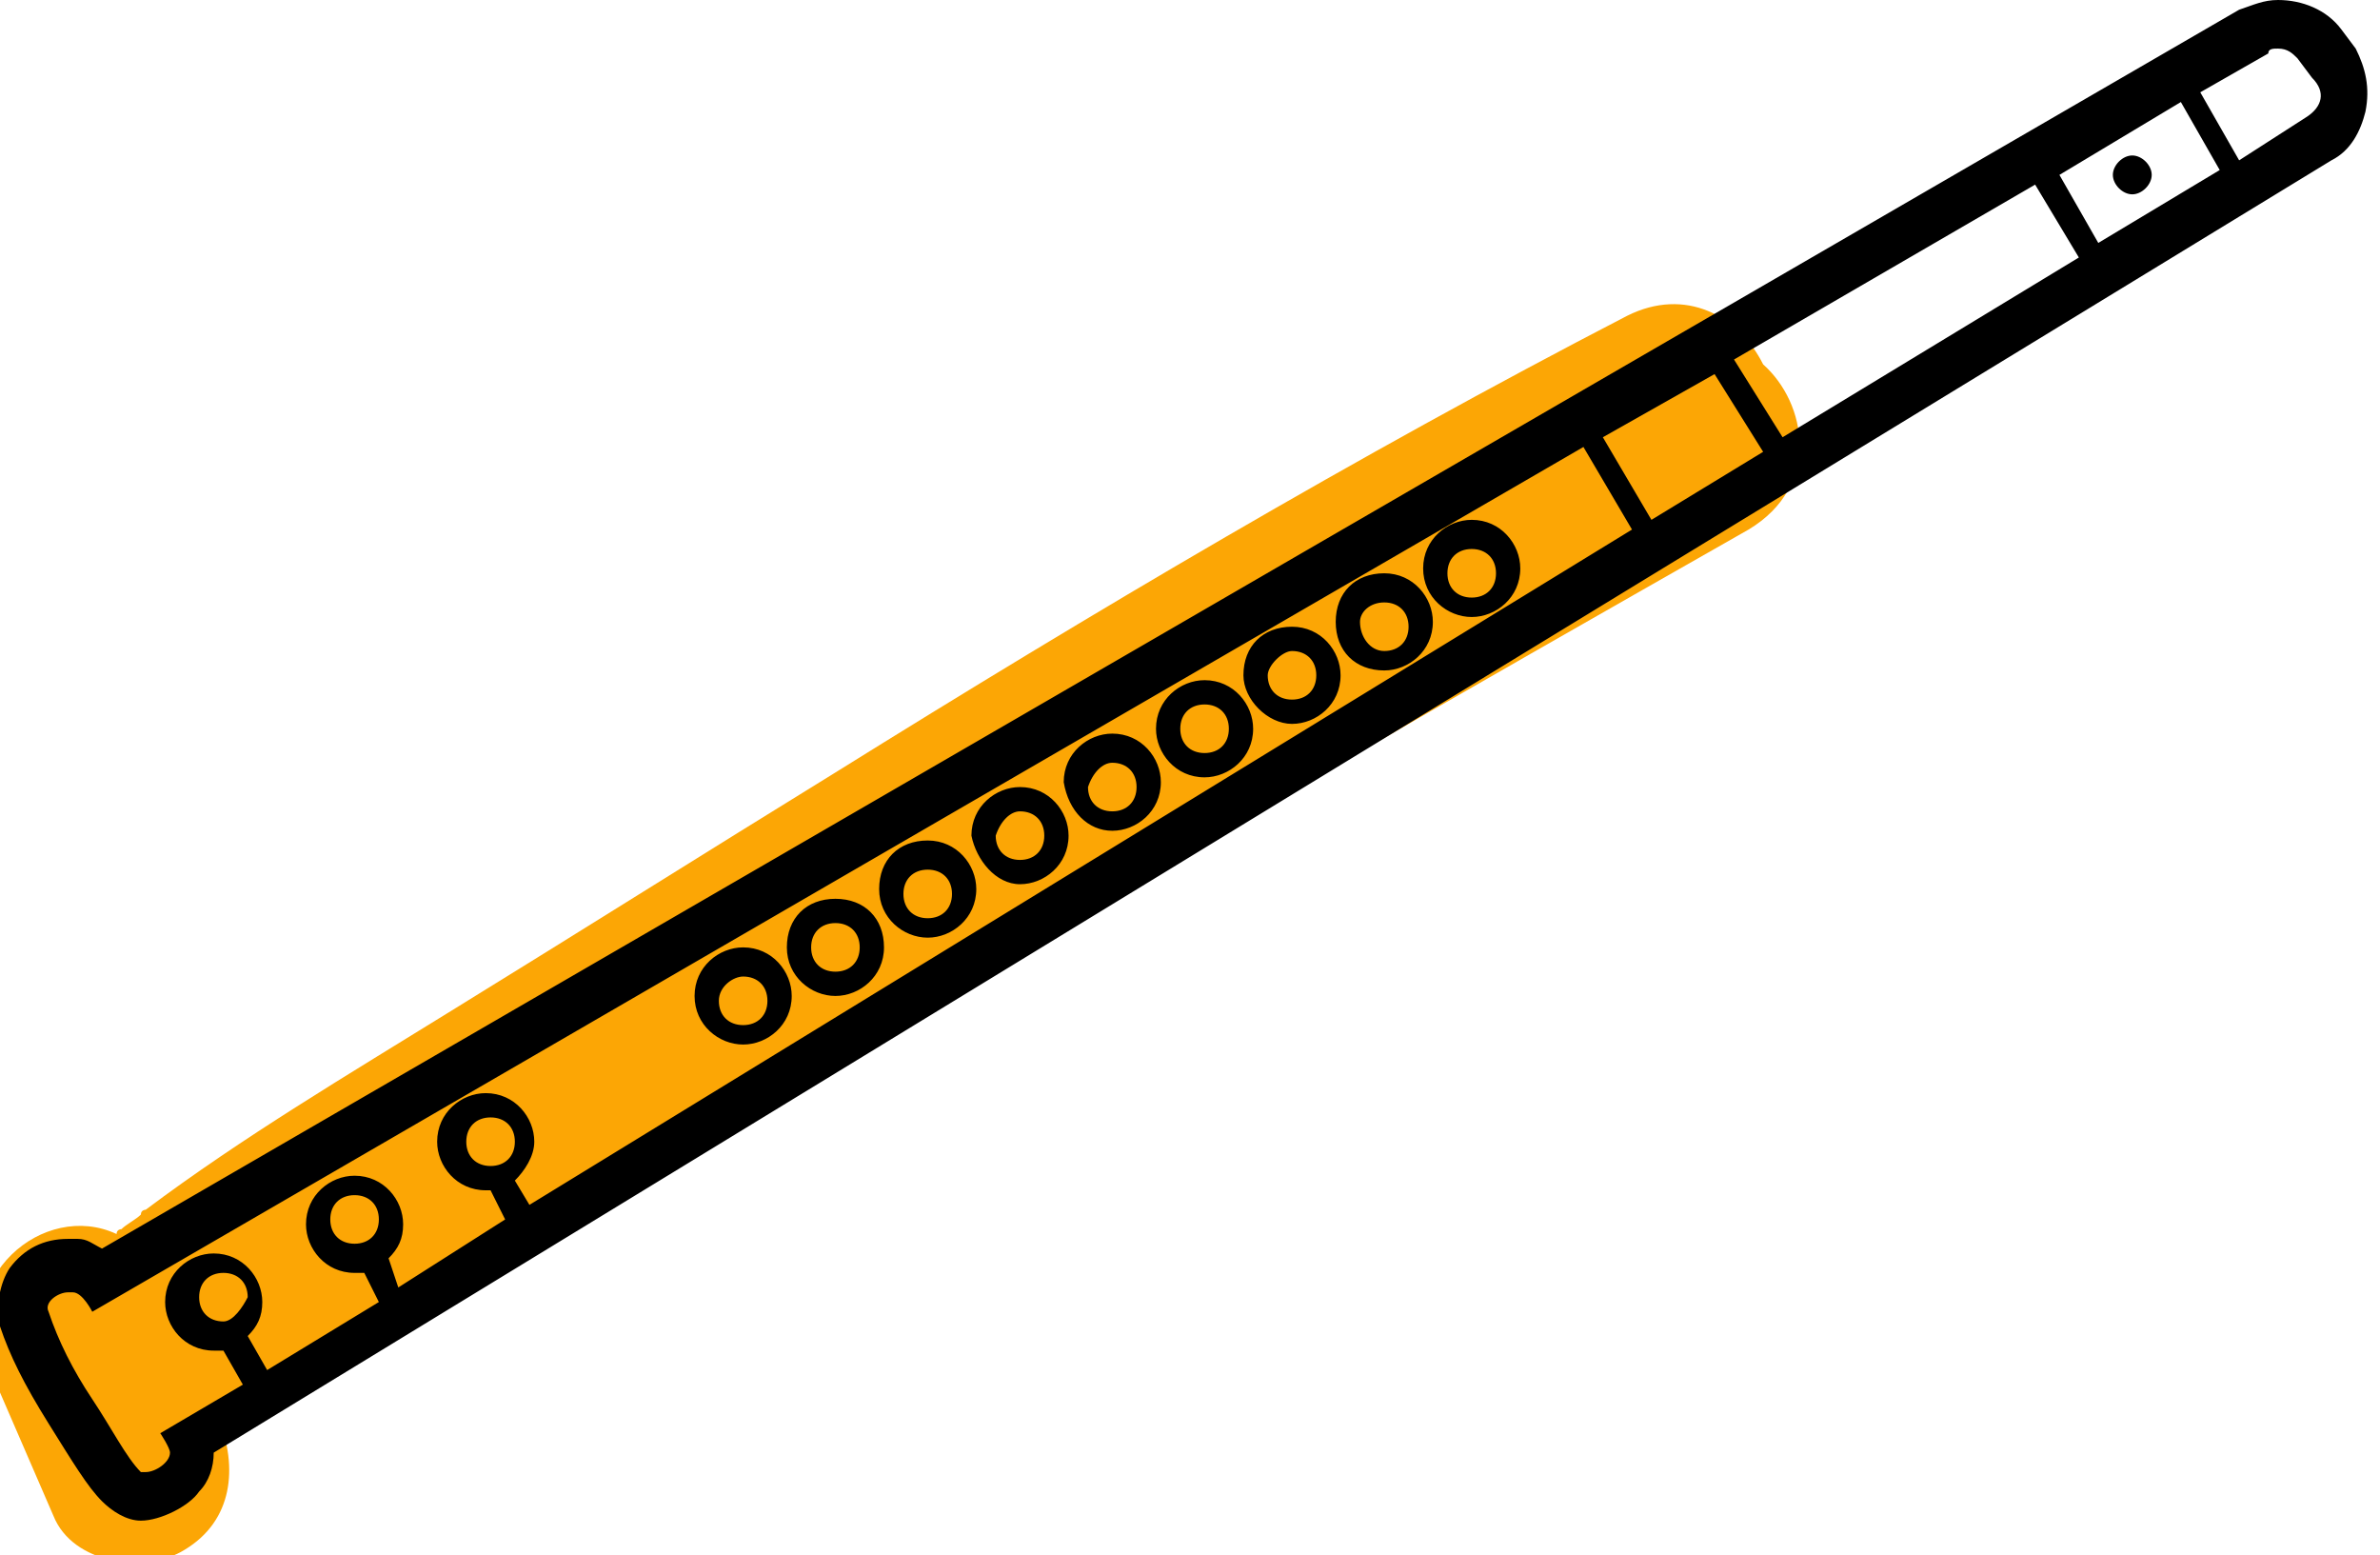
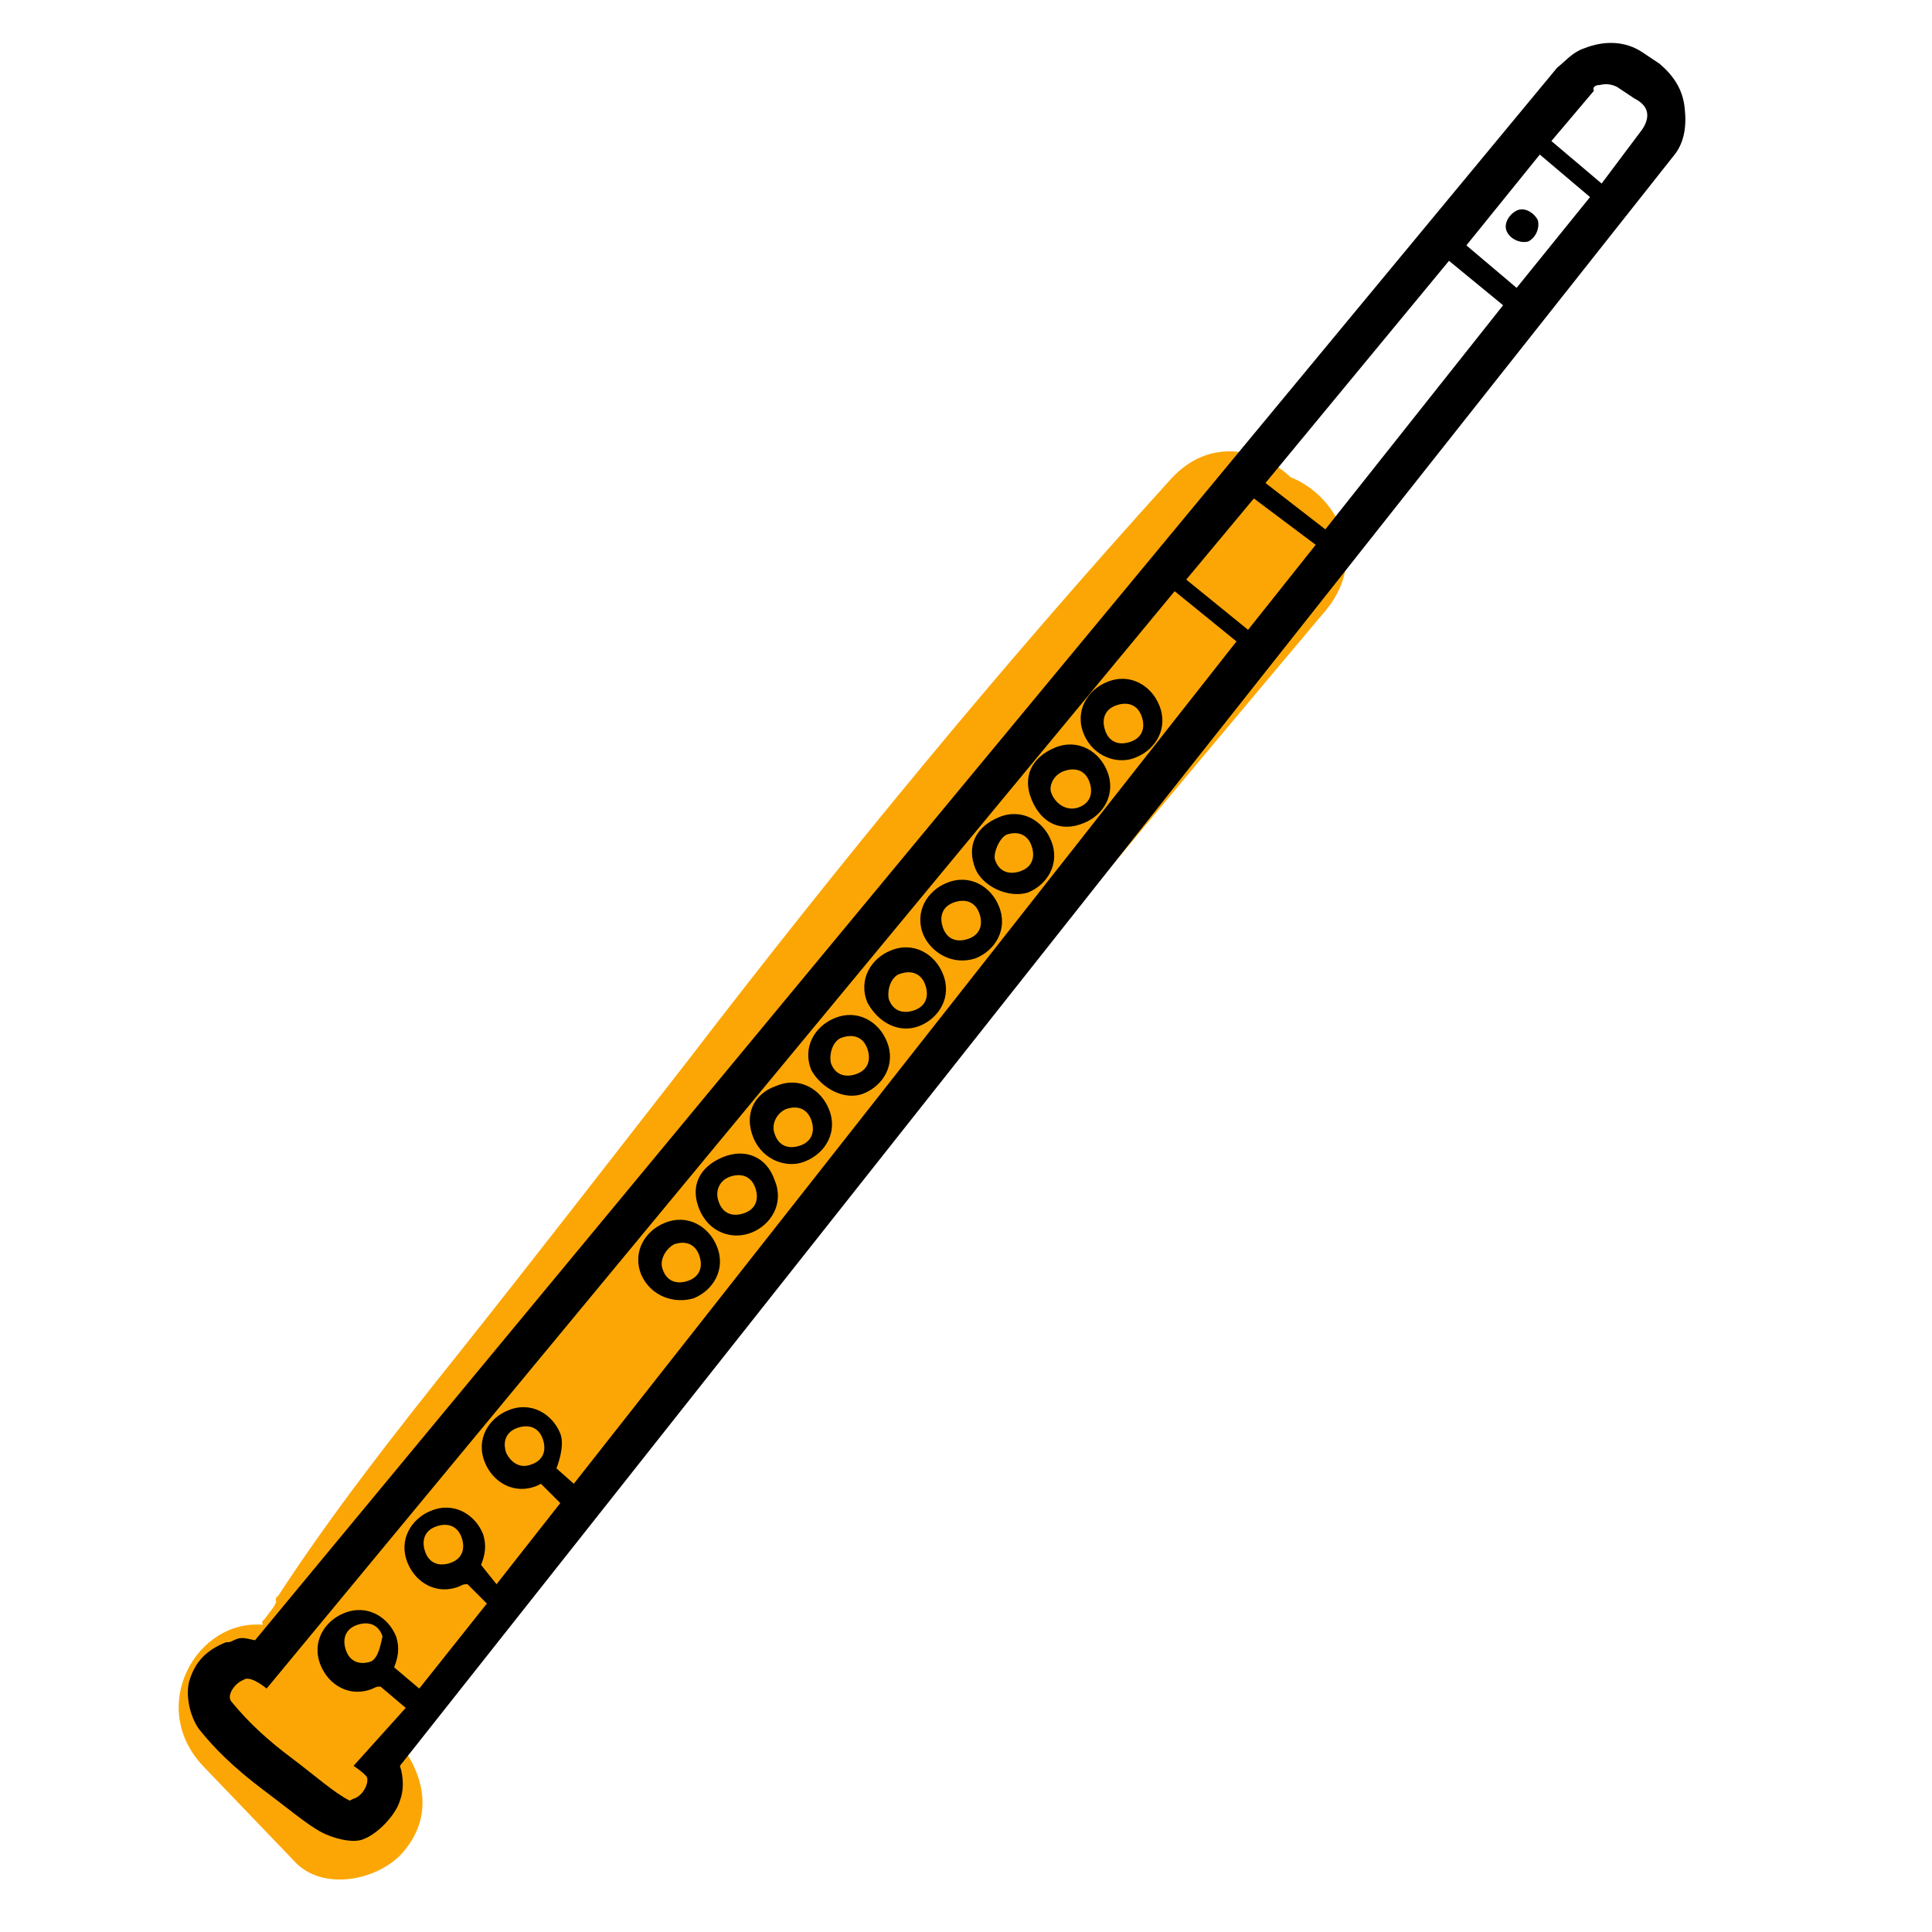
- <svg xmlns="http://www.w3.org/2000/svg" version="1.1" x="0px" y="0px" viewBox="0 0 49 32" style="enable-background:new 0 0 49 32;" xml:space="preserve">
+ <svg xmlns="http://www.w3.org/2000/svg" version="1.1" id="Layer_1" x="0px" y="0px" viewBox="0 0 100 100" style="enable-background:new 0 0 100 100;" xml:space="preserve">
  <style type="text/css">
	.st0{fill:#FCA605;}
</style>
  <g id="colour">
-     <path class="st0" d="M36.3,7.5c-0.5-1-1.6-1.6-2.8-1c-5.6,2.9-11,6.1-16.3,9.4c-2.6,1.6-5.3,3.3-7.9,4.9C7.2,22.1,5,23.4,3,24.9   c0,0-0.1,0-0.1,0.1c-0.1,0.1-0.3,0.2-0.4,0.3c0,0,0,0,0,0c0,0,0,0,0,0c0,0-0.1,0-0.1,0.1c-1.5-0.7-3.4,0.9-2.6,2.8l1.3,3   c0.4,1,1.9,1.2,2.7,0.7c1-0.6,1.1-1.7,0.7-2.7c0-0.1,0-0.1-0.1-0.2c5.1-2,9.6-5.1,14.3-8c5.7-3.5,11.5-6.8,17.3-10.1   C37.5,10,37.2,8.3,36.3,7.5z" />
+     <path class="st0" d="M66.8,24.7c-1.7-1.6-4.3-2-6.2,0.1c-8.8,9.7-17.1,19.8-25,30.1c-3.9,5-8,10.3-11.9,15.2   c-3.2,4-6.5,8.2-9.3,12.5c0,0-0.2,0.1-0.1,0.3c-0.1,0.3-0.4,0.6-0.6,0.9l0,0l0,0c0,0-0.2,0.1-0.1,0.3c-3.4-0.3-6,4.2-3.1,7.3   l4.7,4.9c1.5,1.7,4.6,1,5.8-0.6c1.5-1.9,0.9-4.1-0.6-5.8c-0.1-0.2-0.1-0.2-0.3-0.3c8.5-7.6,15-16.9,22.1-25.9   c8.6-10.9,17.5-21.5,26.5-32.2C70.9,28.7,69.1,25.6,66.8,24.7z" />
  </g>
-   <g id="Layer_1">
-     <path d="M48.5,1l-0.3-0.4C47.9,0.2,47.4,0,46.9,0c-0.3,0-0.5,0.1-0.8,0.2l-44,25.5c-0.2-0.1-0.3-0.2-0.5-0.2c-0.1,0-0.1,0-0.2,0   c-0.5,0-0.9,0.2-1.2,0.6c-0.2,0.3-0.3,0.8-0.2,1.2c0.2,0.6,0.5,1.2,1,2c0.5,0.8,0.8,1.3,1.1,1.6c0.2,0.2,0.5,0.4,0.8,0.4   c0.4,0,1-0.3,1.2-0.6c0.2-0.2,0.3-0.5,0.3-0.8L48,3.3c0.4-0.2,0.6-0.6,0.7-1C48.8,1.8,48.7,1.4,48.5,1z M35.7,7.4l6.2-3.6l0.9,1.5   L36.7,9L35.7,7.4z M36.3,9.3L34,10.7L33,9l2.3-1.3L36.3,9.3z M42.4,3.6l2.5-1.5l0.8,1.4L43.2,5L42.4,3.6z M3.3,29.5   c0,0,0.2,0.3,0.2,0.4c0,0.2-0.3,0.4-0.5,0.4c0,0-0.1,0-0.1,0c-0.3-0.3-0.6-0.9-1-1.5c-0.4-0.6-0.7-1.2-0.9-1.8   c-0.1-0.2,0.2-0.4,0.4-0.4c0,0,0,0,0.1,0c0.2,0,0.4,0.4,0.4,0.4L32.6,9.2l1,1.7L10.9,24.8l-0.3-0.5c0.2-0.2,0.4-0.5,0.4-0.8   c0-0.5-0.4-1-1-1c-0.5,0-1,0.4-1,1c0,0.5,0.4,1,1,1c0,0,0.1,0,0.1,0l0.3,0.6l-2.2,1.4L8,25.9c0.2-0.2,0.3-0.4,0.3-0.7   c0-0.5-0.4-1-1-1c-0.5,0-1,0.4-1,1c0,0.5,0.4,1,1,1c0.1,0,0.1,0,0.2,0l0.3,0.6l-2.3,1.4l-0.4-0.7c0.2-0.2,0.3-0.4,0.3-0.7   c0-0.5-0.4-1-1-1c-0.5,0-1,0.4-1,1c0,0.5,0.4,1,1,1c0.1,0,0.1,0,0.2,0l0.4,0.7L3.3,29.5z M9.6,23.5c0-0.3,0.2-0.5,0.5-0.5   c0.3,0,0.5,0.2,0.5,0.5c0,0.3-0.2,0.5-0.5,0.5C9.8,24,9.6,23.8,9.6,23.5z M7.3,25.6c-0.3,0-0.5-0.2-0.5-0.5c0-0.3,0.2-0.5,0.5-0.5   c0.3,0,0.5,0.2,0.5,0.5C7.8,25.4,7.6,25.6,7.3,25.6z M4.6,27.2c-0.3,0-0.5-0.2-0.5-0.5c0-0.3,0.2-0.5,0.5-0.5   c0.3,0,0.5,0.2,0.5,0.5C5,26.9,4.8,27.2,4.6,27.2z M47.5,2.4l-1.4,0.9l-0.8-1.4l1.4-0.8C46.7,1,46.8,1,46.9,1   c0.2,0,0.3,0.1,0.4,0.2l0.3,0.4C47.9,1.9,47.8,2.2,47.5,2.4z M15.3,21.5c0.5,0,1-0.4,1-1c0-0.5-0.4-1-1-1c-0.5,0-1,0.4-1,1   C14.3,21.1,14.8,21.5,15.3,21.5z M15.3,20.1c0.3,0,0.5,0.2,0.5,0.5c0,0.3-0.2,0.5-0.5,0.5c-0.3,0-0.5-0.2-0.5-0.5   C14.8,20.3,15.1,20.1,15.3,20.1z M19.1,19.3c0.5,0,1-0.4,1-1c0-0.5-0.4-1-1-1s-1,0.4-1,1C18.1,18.9,18.6,19.3,19.1,19.3z    M19.1,17.9c0.3,0,0.5,0.2,0.5,0.5s-0.2,0.5-0.5,0.5c-0.3,0-0.5-0.2-0.5-0.5S18.8,17.9,19.1,17.9z M21,18.2c0.5,0,1-0.4,1-1   c0-0.5-0.4-1-1-1c-0.5,0-1,0.4-1,1C20.1,17.7,20.5,18.2,21,18.2z M21,16.7c0.3,0,0.5,0.2,0.5,0.5c0,0.3-0.2,0.5-0.5,0.5   c-0.3,0-0.5-0.2-0.5-0.5C20.6,16.9,20.8,16.7,21,16.7z M22.9,17.1c0.5,0,1-0.4,1-1c0-0.5-0.4-1-1-1c-0.5,0-1,0.4-1,1   C22,16.7,22.4,17.1,22.9,17.1z M22.9,15.7c0.3,0,0.5,0.2,0.5,0.5c0,0.3-0.2,0.5-0.5,0.5c-0.3,0-0.5-0.2-0.5-0.5   C22.5,15.9,22.7,15.7,22.9,15.7z M24.8,16c0.5,0,1-0.4,1-1c0-0.5-0.4-1-1-1c-0.5,0-1,0.4-1,1C23.8,15.5,24.2,16,24.8,16z    M24.8,14.5c0.3,0,0.5,0.2,0.5,0.5c0,0.3-0.2,0.5-0.5,0.5c-0.3,0-0.5-0.2-0.5-0.5C24.3,14.7,24.5,14.5,24.8,14.5z M26.6,14.9   c0.5,0,1-0.4,1-1c0-0.5-0.4-1-1-1s-1,0.4-1,1C25.6,14.4,26.1,14.9,26.6,14.9z M26.6,13.4c0.3,0,0.5,0.2,0.5,0.5   c0,0.3-0.2,0.5-0.5,0.5c-0.3,0-0.5-0.2-0.5-0.5C26.1,13.7,26.4,13.4,26.6,13.4z M28.5,13.8c0.5,0,1-0.4,1-1c0-0.5-0.4-1-1-1   s-1,0.4-1,1C27.5,13.4,27.9,13.8,28.5,13.8z M28.5,12.4c0.3,0,0.5,0.2,0.5,0.5c0,0.3-0.2,0.5-0.5,0.5S28,13.1,28,12.8   C28,12.6,28.2,12.4,28.5,12.4z M30.3,12.7c0.5,0,1-0.4,1-1c0-0.5-0.4-1-1-1c-0.5,0-1,0.4-1,1C29.3,12.3,29.8,12.7,30.3,12.7z    M30.3,11.3c0.3,0,0.5,0.2,0.5,0.5c0,0.3-0.2,0.5-0.5,0.5c-0.3,0-0.5-0.2-0.5-0.5C29.8,11.5,30,11.3,30.3,11.3z M17.2,20.5   c0.5,0,1-0.4,1-1s-0.4-1-1-1s-1,0.4-1,1S16.7,20.5,17.2,20.5z M17.2,19c0.3,0,0.5,0.2,0.5,0.5c0,0.3-0.2,0.5-0.5,0.5   s-0.5-0.2-0.5-0.5C16.7,19.2,16.9,19,17.2,19z M44.3,3.6c0,0.2-0.2,0.4-0.4,0.4c-0.2,0-0.4-0.2-0.4-0.4s0.2-0.4,0.4-0.4   C44.1,3.2,44.3,3.4,44.3,3.6z" />
+   <g id="Layer_1_1_">
+     <path d="M85.9,3.3L85,2.7c-0.9-0.6-2-0.6-3-0.2c-0.6,0.2-0.9,0.6-1.4,1L13.2,84.9c-0.5-0.1-0.7-0.2-1.1,0c-0.2,0.1-0.2,0.1-0.4,0.1   c-1,0.4-1.6,1-1.9,2c-0.2,0.7,0,1.8,0.5,2.5c0.8,1,1.8,2,3.4,3.2c1.6,1.2,2.5,2,3.3,2.3c0.5,0.2,1.3,0.4,1.8,0.2   c0.8-0.3,1.7-1.3,1.9-2c0.2-0.5,0.2-1.2,0-1.8L86.6,8.1c0.6-0.7,0.7-1.6,0.6-2.5C87.1,4.6,86.6,3.9,85.9,3.3z M65.5,25L75,13.5   l2.8,2.3l-9.2,11.6L65.5,25z M68.1,28.2l-3.5,4.4L61.4,30l3.5-4.2L68.1,28.2z M75.9,12.7L79.7,8l2.6,2.2l-3.8,4.7L75.9,12.7z    M18.3,91.4c0,0,0.6,0.4,0.7,0.6c0.1,0.4-0.3,1-0.7,1.1l-0.2,0.1c-0.8-0.4-1.8-1.3-3-2.2s-2.2-1.8-3.1-2.9   c-0.3-0.3,0.1-0.9,0.5-1.1c0,0,0,0,0.2-0.1c0.4-0.1,1.1,0.5,1.1,0.5l47-56.8l3.2,2.6L29.7,76.8L28.8,76c0.2-0.5,0.4-1.3,0.2-1.8   c-0.4-1-1.5-1.7-2.7-1.2c-1,0.4-1.7,1.5-1.2,2.7c0.4,1,1.5,1.7,2.7,1.2l0.2-0.1l1,1L25.7,82l-0.8-1c0.2-0.5,0.3-1,0.1-1.6   c-0.4-1-1.5-1.7-2.7-1.2c-1,0.4-1.7,1.5-1.2,2.7c0.4,1,1.5,1.7,2.7,1.2c0.2-0.1,0.2-0.1,0.4-0.1l1,1l-3.5,4.4l-1.3-1.1   c0.2-0.5,0.3-1,0.1-1.6c-0.4-1-1.5-1.7-2.7-1.2c-1,0.4-1.7,1.5-1.2,2.7c0.4,1,1.5,1.7,2.7,1.2c0.2-0.1,0.2-0.1,0.4-0.1l1.3,1.1   L18.3,91.4z M26.2,75.2c-0.2-0.6,0-1.1,0.6-1.3c0.6-0.2,1.1,0,1.3,0.6c0.2,0.6,0,1.1-0.6,1.3C27,76,26.5,75.8,26.2,75.2z    M23.3,80.9c-0.6,0.2-1.1,0-1.3-0.6c-0.2-0.6,0-1.1,0.6-1.3c0.6-0.2,1.1,0,1.3,0.6C24.1,80.2,23.9,80.7,23.3,80.9z M19.2,86   c-0.6,0.2-1.1,0-1.3-0.6c-0.2-0.6,0-1.1,0.6-1.3c0.6-0.2,1.1,0,1.3,0.6C19.7,85.1,19.6,85.8,19.2,86z M85,6.7l-2.1,2.8l-2.6-2.2   l2.2-2.6c-0.1-0.2,0.1-0.3,0.3-0.3c0.4-0.1,0.7,0,0.9,0.1l0.9,0.6C85.4,5.5,85.4,6.1,85,6.7z M35.9,67.2c1-0.4,1.7-1.5,1.2-2.7   c-0.4-1-1.5-1.7-2.7-1.2c-1,0.4-1.7,1.5-1.2,2.7C33.7,67.1,34.9,67.5,35.9,67.2z M34.9,64.4c0.6-0.2,1.1,0,1.3,0.6   c0.2,0.6,0,1.1-0.6,1.3s-1.1,0-1.3-0.6C34.1,65.2,34.5,64.6,34.9,64.4z M41.7,60.1c1-0.4,1.7-1.5,1.2-2.7c-0.4-1-1.5-1.7-2.7-1.2   c-1.2,0.4-1.7,1.5-1.2,2.7C39.5,60.1,40.8,60.5,41.7,60.1z M40.7,57.4c0.6-0.2,1.1,0,1.3,0.6c0.2,0.6,0,1.1-0.6,1.3   c-0.6,0.2-1.1,0-1.3-0.6C39.9,58.2,40.2,57.6,40.7,57.4z M44.7,56.6c1-0.4,1.7-1.5,1.2-2.7c-0.4-1-1.5-1.7-2.7-1.2   c-1,0.4-1.7,1.5-1.2,2.7C42.5,56.3,43.7,57,44.7,56.6z M43.6,53.7c0.6-0.2,1.1,0,1.3,0.6c0.2,0.6,0,1.1-0.6,1.3   c-0.6,0.2-1.1,0-1.3-0.6C42.9,54.4,43.2,53.8,43.6,53.7z M47.6,53.1c1-0.4,1.7-1.5,1.2-2.7c-0.4-1-1.5-1.7-2.7-1.2   c-1,0.4-1.7,1.5-1.2,2.7C45.5,53,46.6,53.5,47.6,53.1z M46.6,50.4c0.6-0.2,1.1,0,1.3,0.6c0.2,0.6,0,1.1-0.6,1.3   c-0.6,0.2-1.1,0-1.3-0.6C45.9,51.1,46.2,50.5,46.6,50.4z M50.5,49.6c1-0.4,1.7-1.5,1.2-2.7c-0.4-1-1.5-1.7-2.7-1.2   c-1,0.4-1.7,1.5-1.2,2.7C48.2,49.3,49.3,50,50.5,49.6z M49.4,46.7c0.6-0.2,1.1,0,1.3,0.6c0.2,0.6,0,1.1-0.6,1.3   c-0.6,0.2-1.1,0-1.3-0.6C48.6,47.4,48.8,46.9,49.4,46.7z M53.2,46.2c1-0.4,1.7-1.5,1.2-2.7c-0.4-1-1.5-1.7-2.7-1.2   s-1.7,1.5-1.2,2.7C50.9,45.9,52.2,46.5,53.2,46.2z M52.1,43.2c0.6-0.2,1.1,0,1.3,0.6c0.2,0.6,0,1.1-0.6,1.3c-0.6,0.2-1.1,0-1.3-0.6   C51.4,44.2,51.7,43.4,52.1,43.2z M56.1,42.6c1-0.4,1.7-1.5,1.2-2.7c-0.4-1-1.5-1.7-2.7-1.2s-1.7,1.5-1.2,2.7S54.9,43.1,56.1,42.6z    M55.1,39.9c0.6-0.2,1.1,0,1.3,0.6c0.2,0.6,0,1.1-0.6,1.3c-0.6,0.2-1.2-0.2-1.4-0.8C54.3,40.7,54.5,40.1,55.1,39.9z M58.8,39.2   c1-0.4,1.7-1.5,1.2-2.7c-0.4-1-1.5-1.7-2.7-1.2c-1,0.4-1.7,1.5-1.2,2.7S57.9,39.6,58.8,39.2z M57.8,36.5c0.6-0.2,1.1,0,1.3,0.6   c0.2,0.6,0,1.1-0.6,1.3c-0.6,0.2-1.1,0-1.3-0.6C57,37.2,57.2,36.7,57.8,36.5z M38.9,63.8c1-0.4,1.7-1.5,1.2-2.7   c-0.4-1.2-1.5-1.7-2.7-1.2s-1.7,1.5-1.2,2.7C36.7,63.8,37.9,64.2,38.9,63.8z M37.8,60.9c0.6-0.2,1.1,0,1.3,0.6   c0.2,0.6,0,1.1-0.6,1.3c-0.6,0.2-1.1,0-1.3-0.6C37,61.7,37.2,61.1,37.8,60.9z M79.6,11.4c0.1,0.4-0.1,0.9-0.5,1.1   c-0.4,0.1-0.9-0.1-1.1-0.5s0.1-0.9,0.5-1.1S79.4,11,79.6,11.4z" />
  </g>
</svg>
